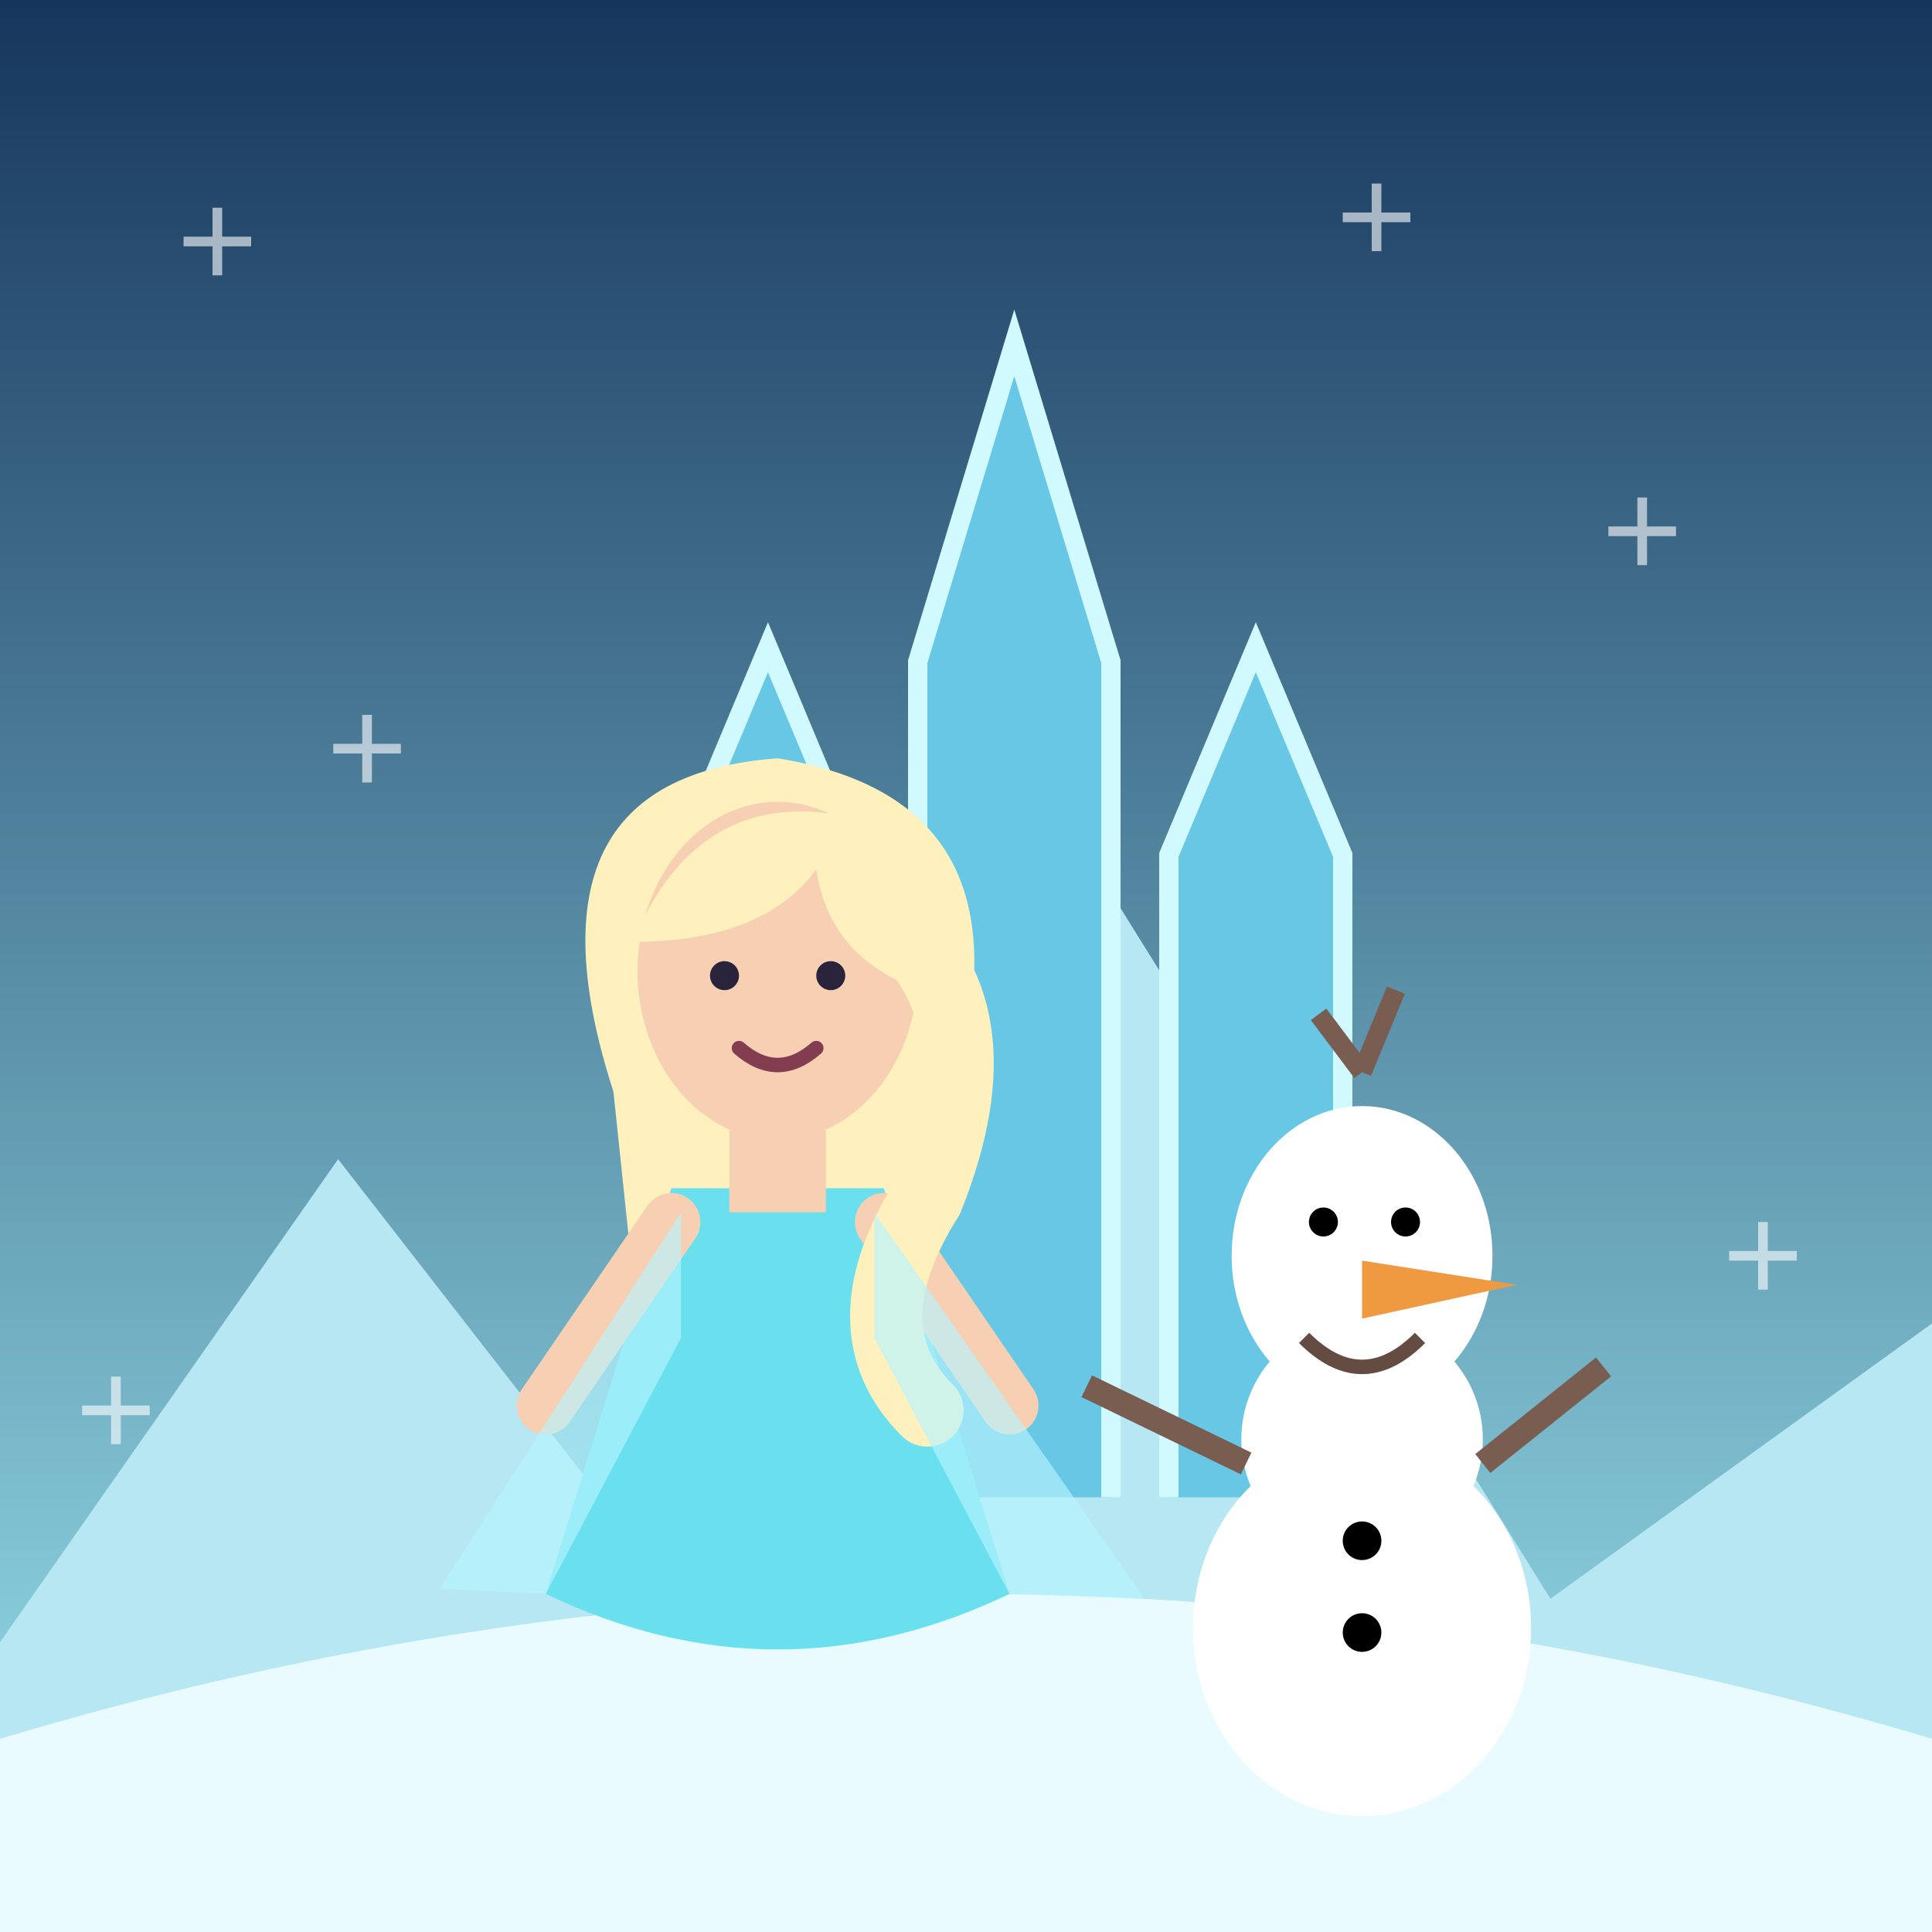
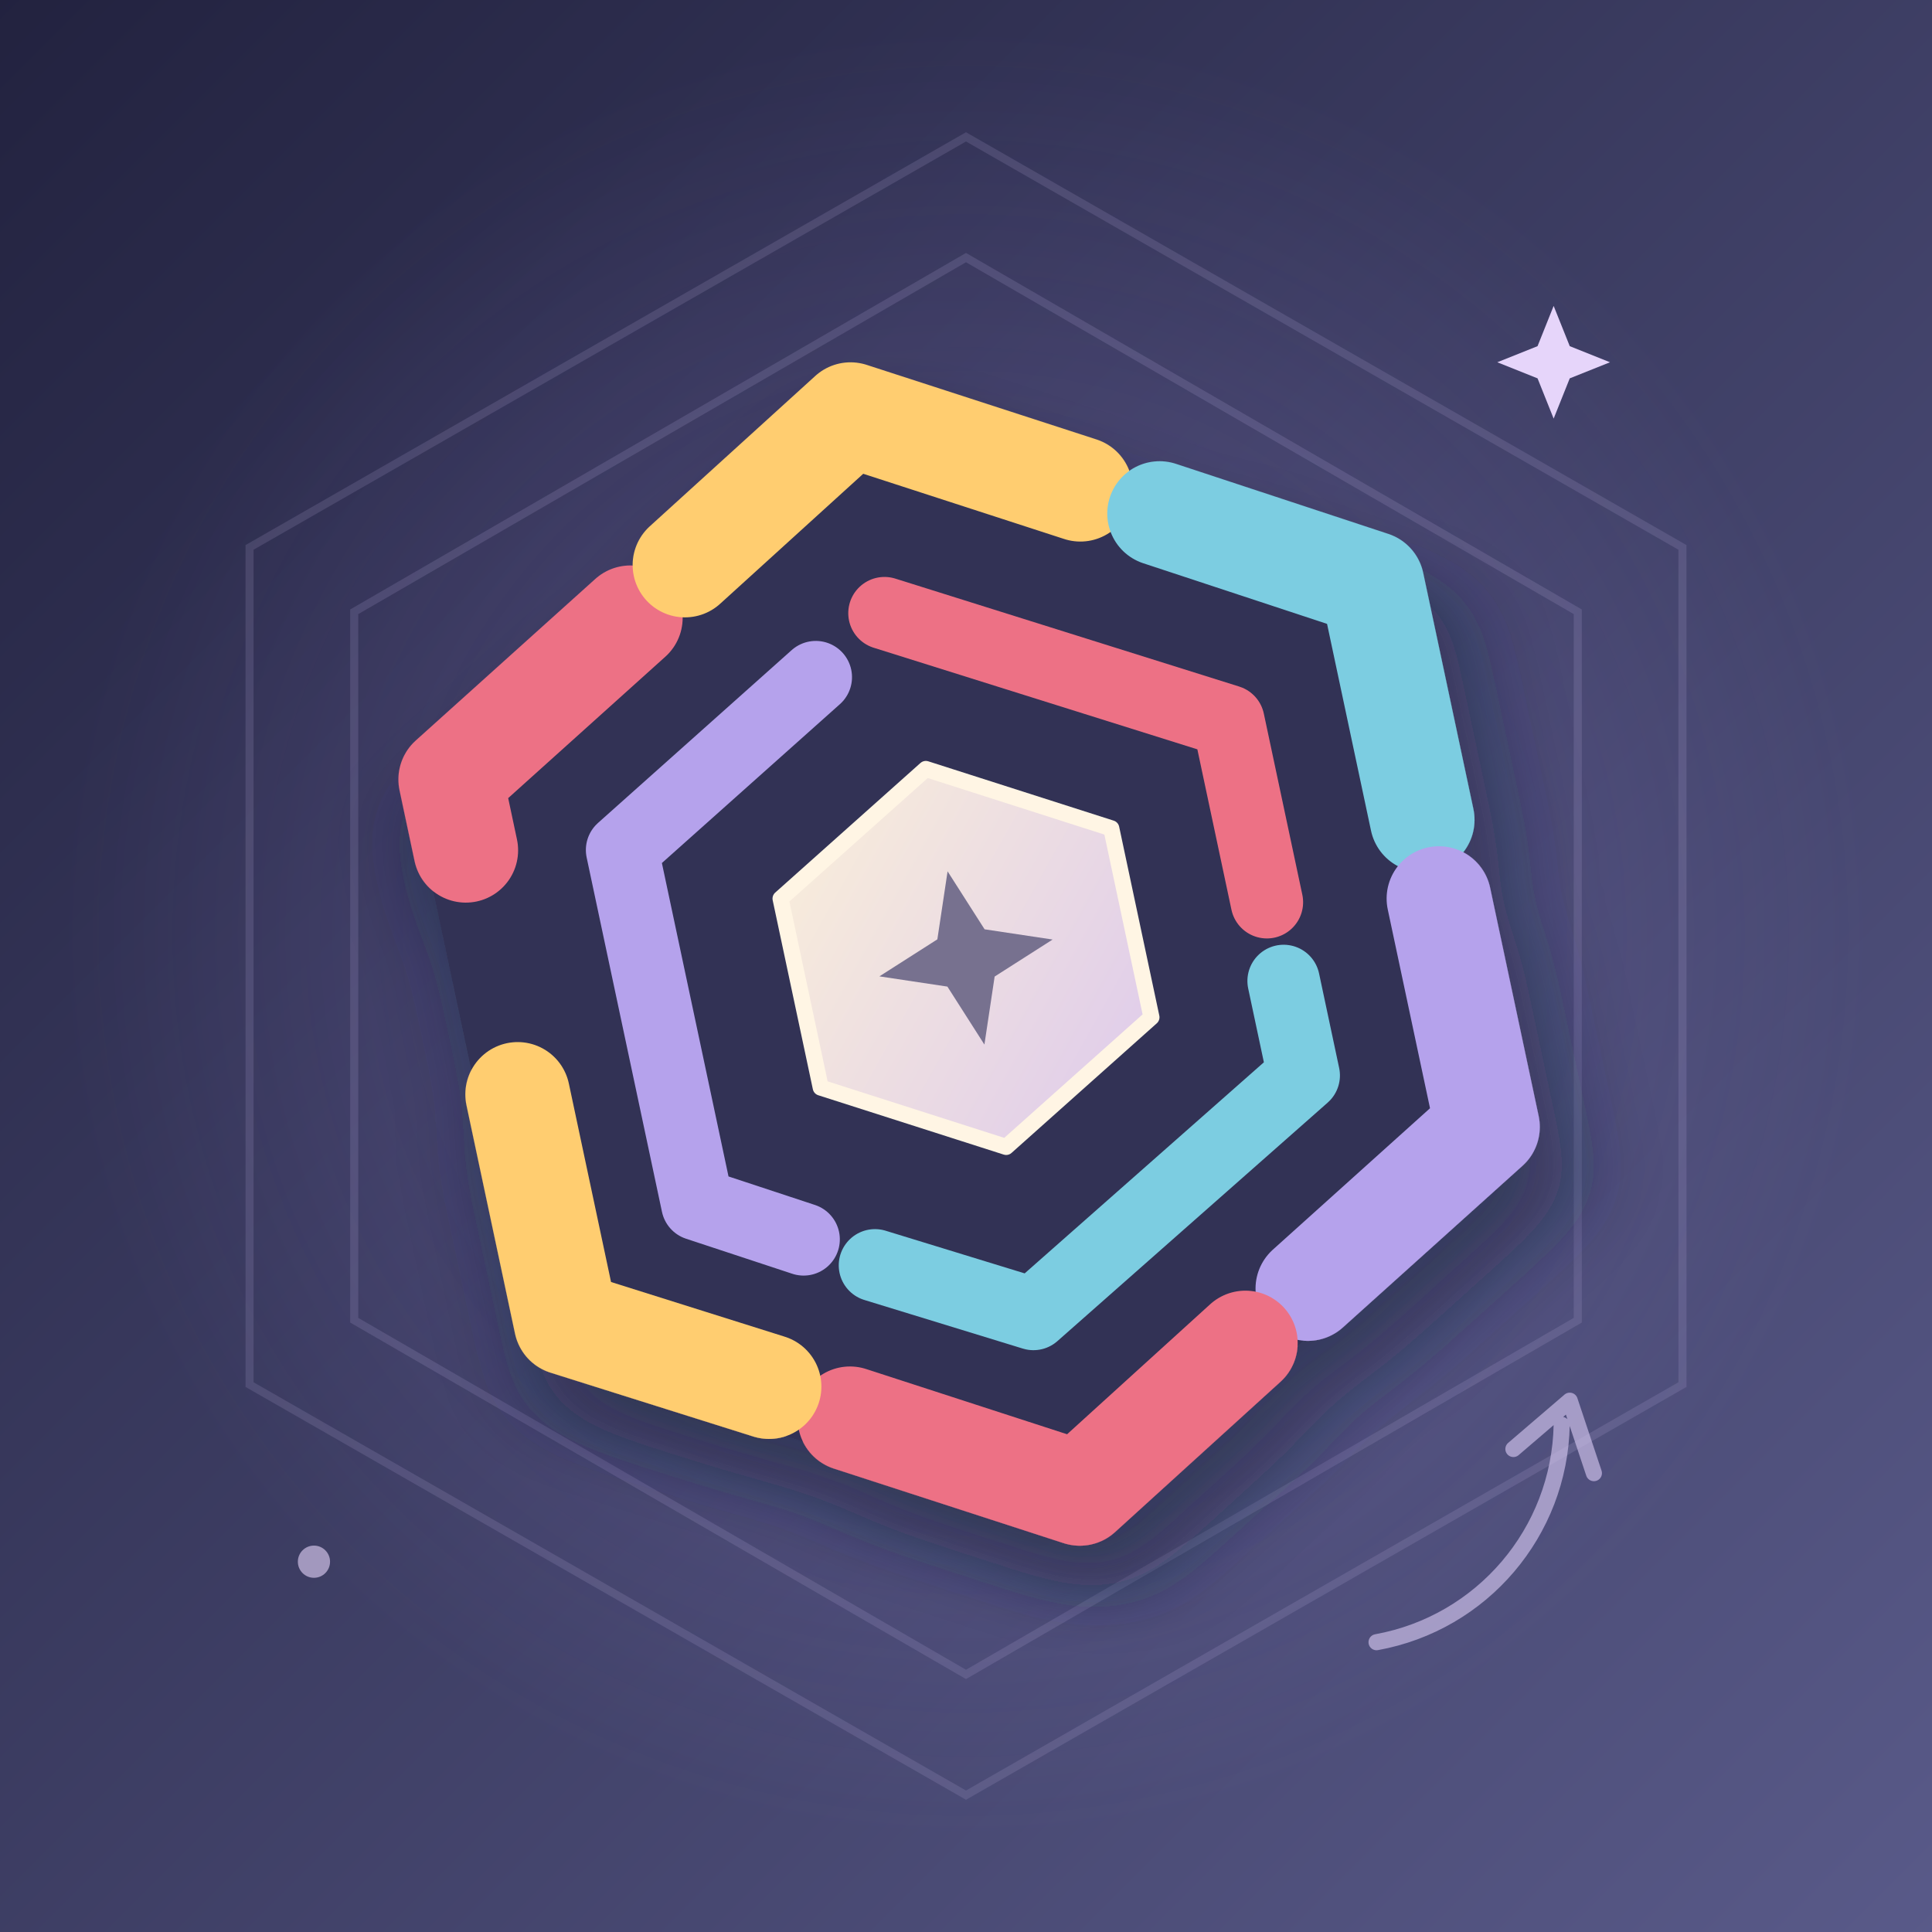
- <svg xmlns="http://www.w3.org/2000/svg" viewBox="0 0 400 400">
+ <svg xmlns="http://www.w3.org/2000/svg" width="240" height="240" viewBox="0 0 240 240">
  <defs>
-     <linearGradient id="sky" x2="0" y2="1">
-       <stop stop-color="#16355c" />
-       <stop offset="1" stop-color="#9be6f0" />
+     <linearGradient id="sky" x2="1" y2="1">
+       <stop stop-color="#22223f" />
+       <stop offset="1" stop-color="#595a89" />
    </linearGradient>
+     <radialGradient id="halo">
+       <stop stop-color="#b6a0ff" stop-opacity=".24" />
+       <stop offset="1" stop-color="#b6a0ff" stop-opacity="0" />
+     </radialGradient>
+     <linearGradient id="core" x2="1" y2="1">
+       <stop stop-color="#fbf0d9" />
+       <stop offset="1" stop-color="#ddc9ec" />
+     </linearGradient>
+     <filter id="shadow" x="-40%" y="-40%" width="180%" height="180%">
+       <feDropShadow dy="7" stdDeviation="5" flood-color="#181b38" flood-opacity=".5" />
+     </filter>
  </defs>
-   <path fill="url(#sky)" d="M0 0h400v400H0z" />
-   <path d="M45 43v14m-7-7h14" stroke="#ffffff" stroke-width="2" opacity=".6" />
-   <path d="M340 103v14m-7-7h14" stroke="#ffffff" stroke-width="2" opacity=".6" />
-   <path d="M285 38v14m-7-7h14" stroke="#ffffff" stroke-width="2" opacity=".6" />
-   <path d="M76 148v14m-7-7h14" stroke="#ffffff" stroke-width="2" opacity=".6" />
-   <path d="M365 253v14m-7-7h14" stroke="#ffffff" stroke-width="2" opacity=".6" />
-   <path d="M24 285v14m-7-7h14" stroke="#ffffff" stroke-width="2" opacity=".6" />
-   <path d="M0 340l70-100 63 81 94-141 94 151 79-57v126H0z" fill="#b6e7f3" />
-   <path d="M141 310V177l18-43 18 43v133m13 0V137l20-66 20 66v173m12 0V177l18-43 18 43v133" fill="#68c7e4" stroke="#d0faff" stroke-width="4" />
-   <path d="M0 360Q200 300 400 360v40H0z" fill="#eafbff" />
-   <g transform="translate(161 226)">
-     <path d="M-34 0Q-55-65 0-69Q56-60 35 4L26 57H-28Z" fill="#fff1bd" />
-     <path d="M-22 20L-48 104Q0 127 48 104L22 20Z" fill="#6ae0ef" />
-     <path d="M-22 27L-48 65M22 27L48 65" stroke="#f7cfb3" stroke-width="12" stroke-linecap="round" />
-     <path d="M-10 8V25H10V8" fill="#f7cfb3" />
-     <ellipse cy="-25" rx="29" ry="35" fill="#f7cfb3" />
-     <path d="M-30-31Q-15-67 22-55L33-20Q11-26 8-46Q-3-31-30-31" fill="#fff1bd" />
-     <g fill="#29233b">
-       <circle cx="-11" cy="-24" r="3" />
-       <circle cx="11" cy="-24" r="3" />
+   <path fill="url(#sky)" d="M0 0h240v240H0z" />
+   <circle cx="120" cy="116" r="114" fill="url(#halo)" />
+   <g fill="none" stroke="#c7b9eb" stroke-width="1">
+     <path d="m120 17 89 51v104l-89 51-89-51V68Z" opacity=".15" />
+     <path d="m120 32 76 44v88l-76 44-76-44V76Z" opacity=".16" />
+   </g>
+   <g transform="rotate(-12 120 119)" filter="url(#shadow)" stroke-linecap="round" stroke-linejoin="round">
+     <path d="m120 46 63 36v74l-63 36-63-36V82Z" fill="#303254" />
+     <g fill="none" stroke-width="13">
+       <path d="m62 93 0-9 26-15" stroke="#ed7185" />
+       <path d="m96 64 24-14 26 15" stroke="#ffcd70" />
+       <path d="m155 70 24 14v30" stroke="#7ccde1" />
+       <path d="m179 124 0 29-26 15" stroke="#b5a2ec" />
+       <path d="m144 173-24 14-26-15" stroke="#ed7185" />
+       <path d="m85 166-23-13v-29" stroke="#ffcd70" />
    </g>
-     <path d="M-8-9Q0-2 8-9" fill="none" stroke="#823e50" stroke-width="3" stroke-linecap="round" />
-     <path d="M22-36Q47-18 31 22Q14 49 31 66" fill="none" stroke="#fff1bd" stroke-width="15" stroke-linecap="round" />
-     <path d="M-20 25L-70 103l22 1 28-53M20 25l56 80-28-1-28-53" fill="#b5f4ff" opacity=".65" />
+     <g fill="none" stroke-width="9">
+       <path d="m119 75 39 22v23" stroke="#ed7185" />
+       <path d="m158 130 0 12-39 22-18-10" stroke="#7ccde1" />
+       <path d="m93 149-12-7V97l28-16" stroke="#b5a2ec" />
+     </g>
+     <path d="m120 95 21 12v24l-21 12-21-12v-24Z" fill="url(#core)" stroke="#fff5e4" stroke-width="2" />
+     <path d="m120 108 3 8 8 3-8 3-3 8-3-8-8-3 8-3Z" fill="#77718f" />
  </g>
-   <g transform="translate(282 309)">
-     <ellipse cy="28" rx="35" ry="39" fill="#fff" />
-     <circle cy="-11" r="25" fill="#fff" />
-     <ellipse cy="-49" rx="27" ry="31" fill="#fff" />
-     <path d="M0-87l-9-12m9 12 7-17" stroke="#795d50" stroke-width="4" />
-     <circle cx="-8" cy="-56" r="3" />
-     <circle cx="9" cy="-56" r="3" />
-     <path d="M0-48l32 5-32 7" fill="#ef9a41" />
-     <path d="M-12-32q12 12 24 0" fill="none" stroke="#654c43" stroke-width="3" />
-     <circle cy="10" r="4" />
-     <circle cy="29" r="4" />
-     <path d="M-24-6l-33-16m82 16 25-20" stroke="#795d50" stroke-width="5" />
+   <g fill="#e6d5fa">
+     <path d="m193 38 2 5 5 2-5 2-2 5-2-5-5-2 5-2Z" />
+     <circle cx="39" cy="194" r="2" opacity=".6" />
  </g>
+   <path d="M171 204a28 28 0 0 0 23-27m-6 3 7-6 3 9" fill="none" stroke="#d3c4ee" stroke-width="2" stroke-linecap="round" stroke-linejoin="round" opacity=".65" />
</svg>
